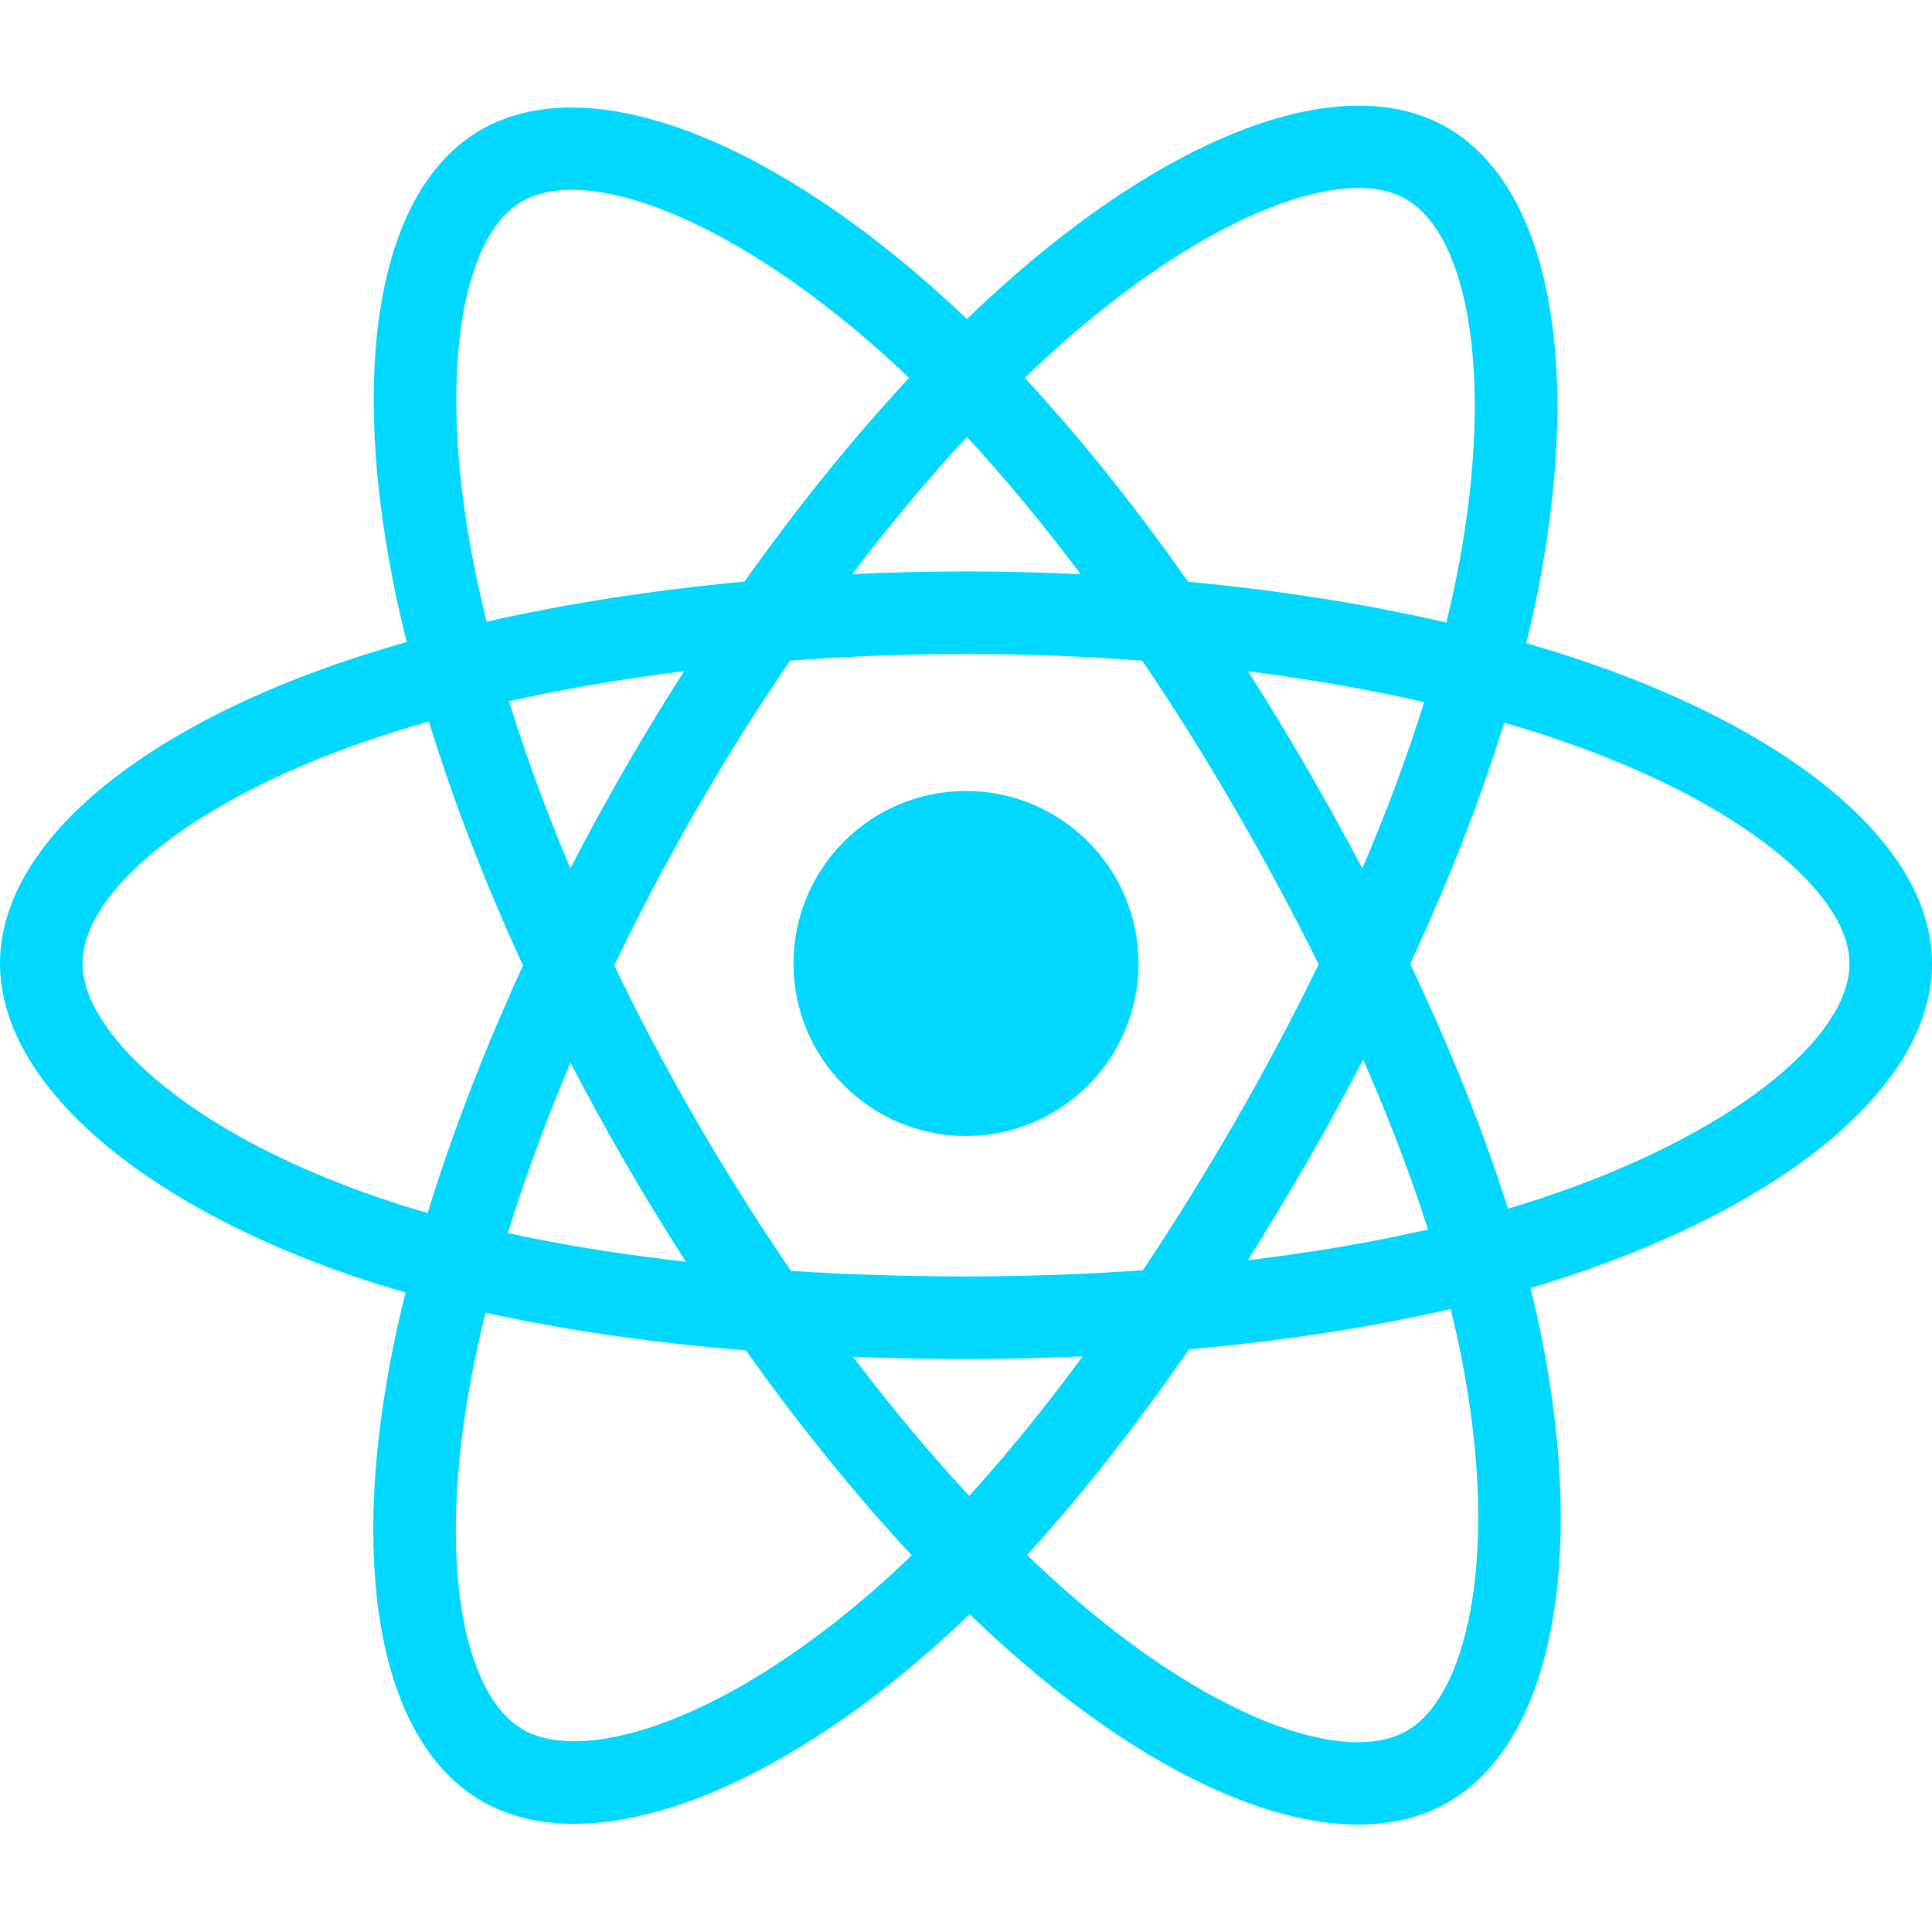
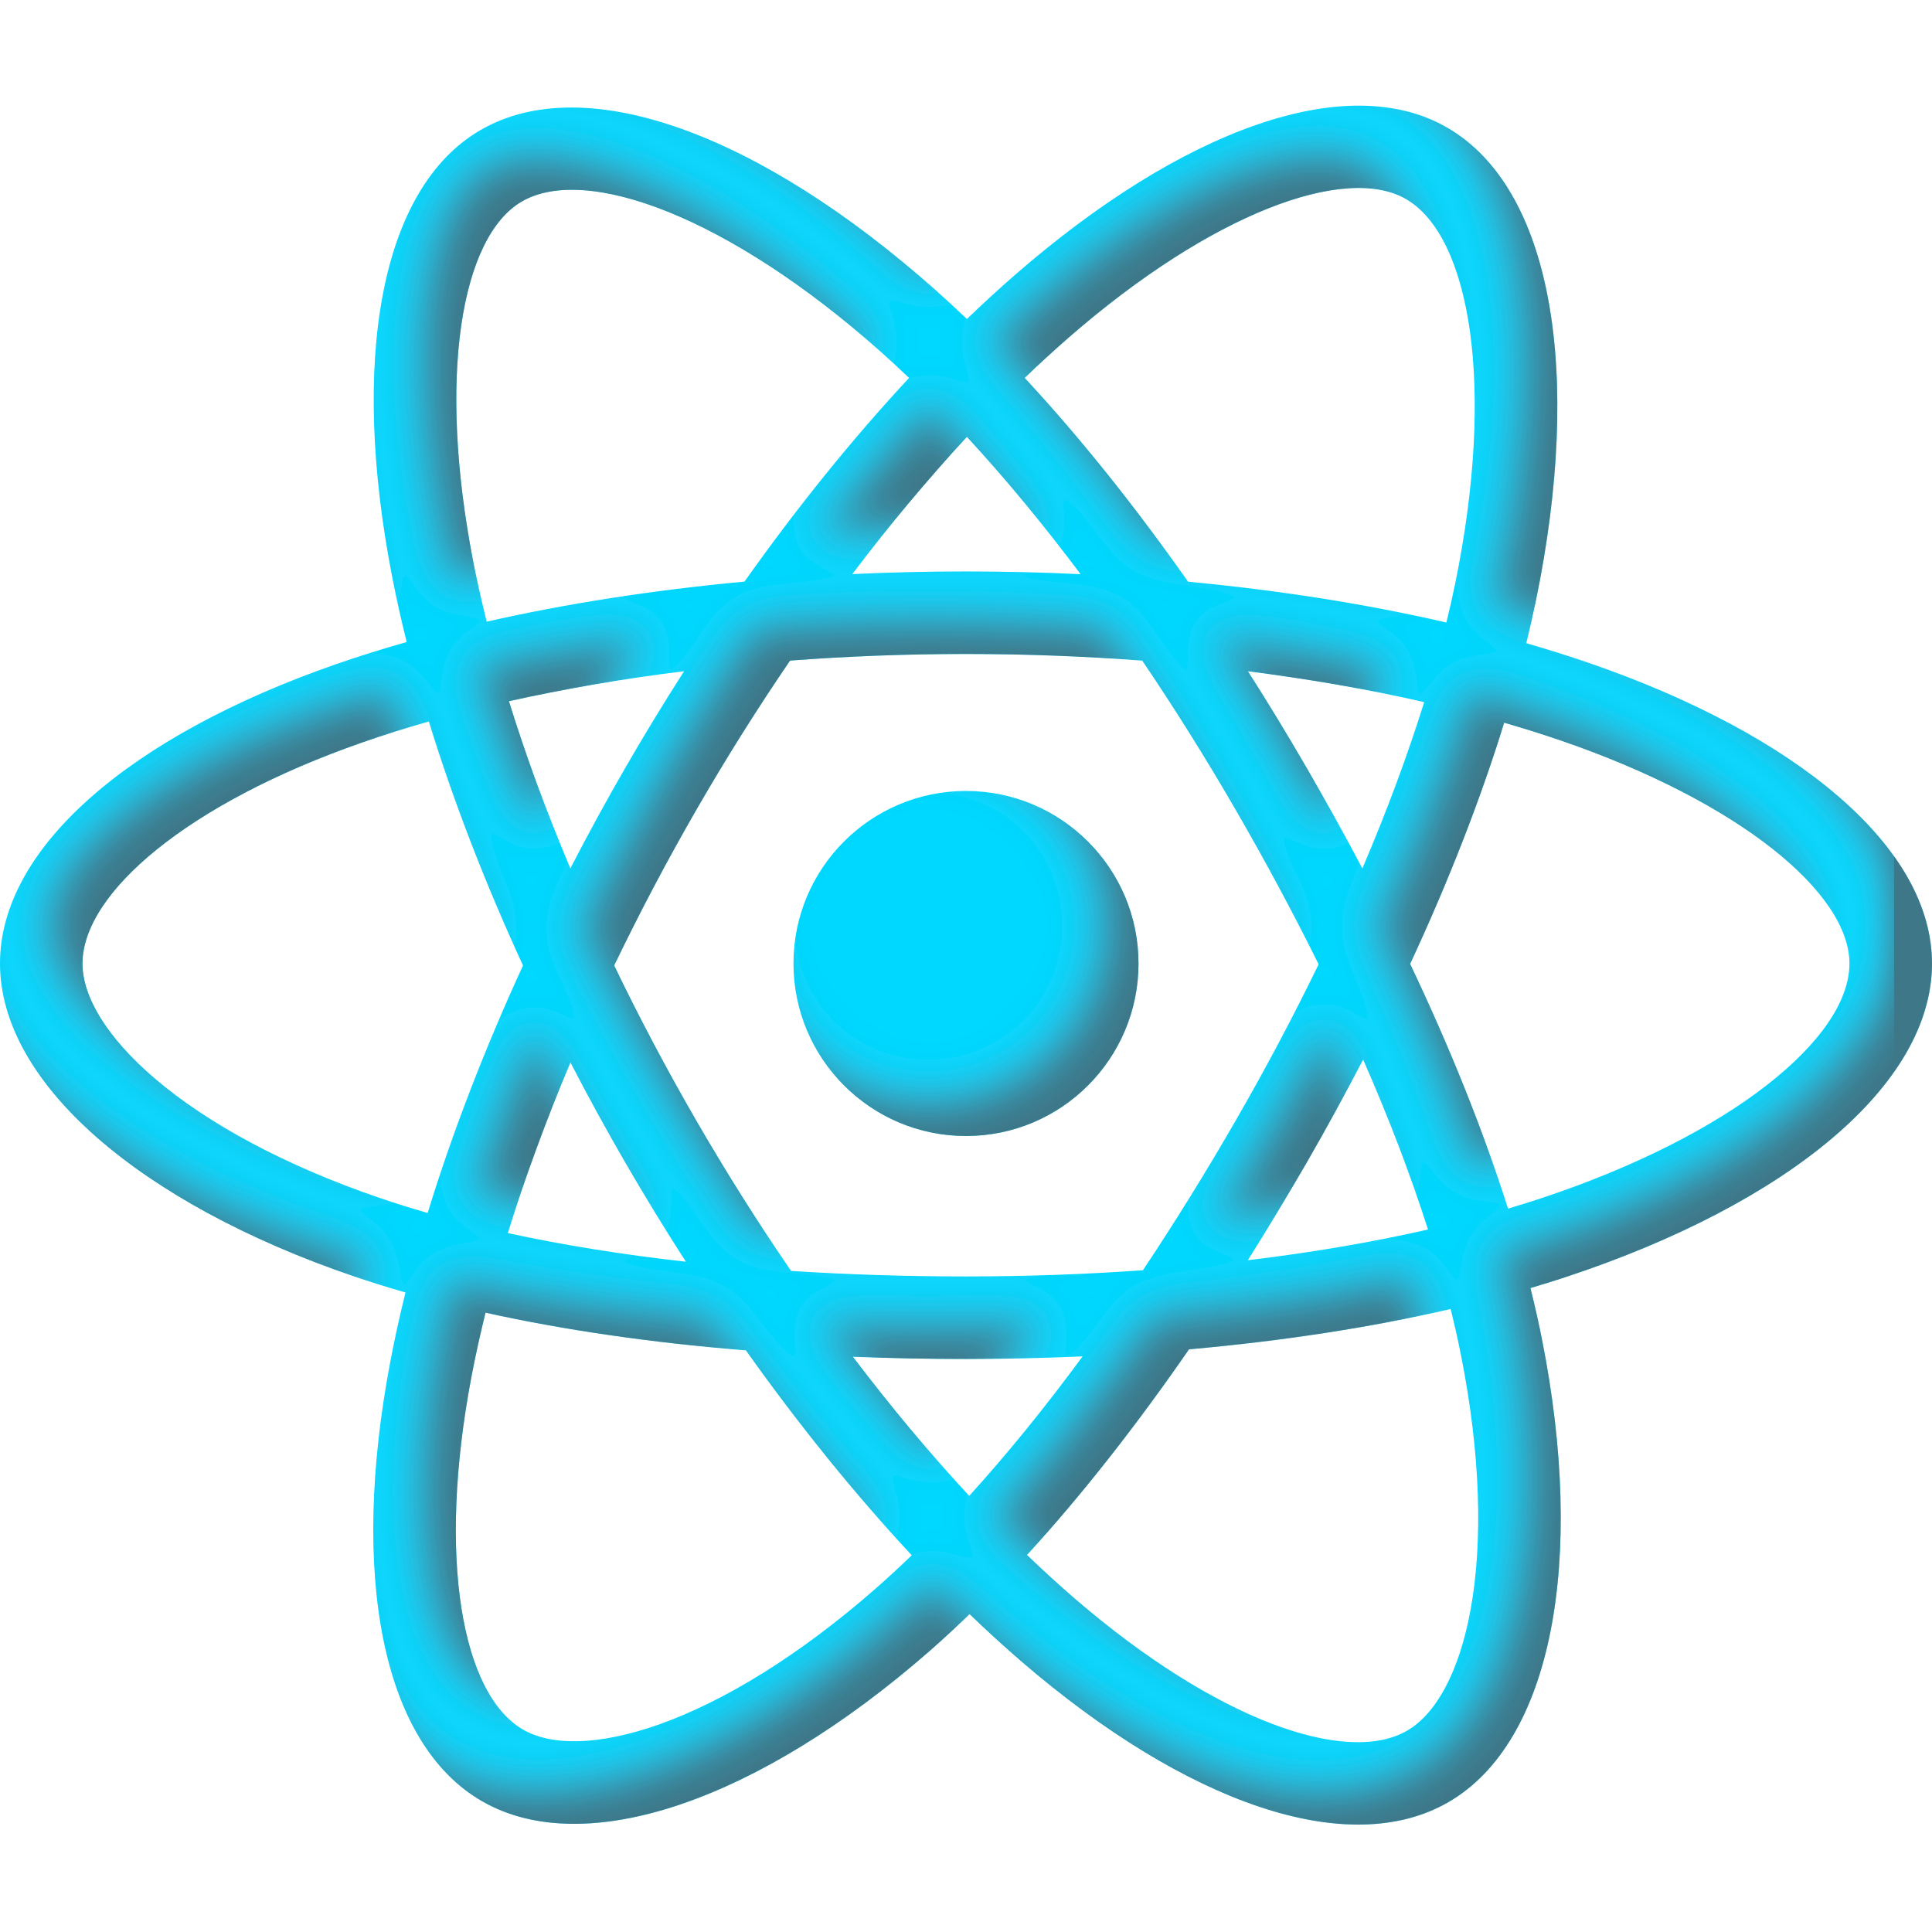
<svg xmlns="http://www.w3.org/2000/svg" width="256px" height="256px" viewBox="0 -14 256 256" version="1.1" preserveAspectRatio="xMidYMid">
+   <defs>
+     <filter id="innershadow" x0="-50%" y0="-50%" width="200%" height="200%">
+       <feGaussianBlur in="SourceAlpha" stdDeviation="3" result="blur" />
+       <feOffset dy="-5" dx="-5" />
+       <feComposite in2="SourceAlpha" operator="arithmetic" k2="-1" k3="1" result="shadowDiff" />
+       <feFlood flood-color="#444444" flood-opacity="0.8" />
+       <feComposite in2="shadowDiff" operator="in" />
+       <feComposite in2="SourceGraphic" operator="over" result="firstfilter" />
+     </filter>
+   </defs>
  <g>
-     <path d="M210.483,73.824 C207.828,72.91 205.076,72.045 202.242,71.227 C202.708,69.326 203.136,67.45 203.516,65.606 C209.754,35.325 205.675,10.93 191.747,2.898 C178.392,-4.803 156.551,3.227 134.493,22.424 C132.372,24.27 130.245,26.224 128.118,28.272 C126.702,26.917 125.287,25.608 123.877,24.355 C100.759,3.829 77.587,-4.822 63.673,3.233 C50.33,10.957 46.379,33.89 51.995,62.588 C52.537,65.36 53.171,68.191 53.887,71.069 C50.608,72 47.442,72.992 44.413,74.048 C17.309,83.497 0,98.307 0,113.668 C0,129.533 18.582,145.446 46.812,155.095 C49.039,155.857 51.351,156.577 53.733,157.26 C52.96,160.373 52.288,163.423 51.723,166.398 C46.369,194.598 50.55,216.989 63.857,224.664 C77.601,232.59 100.669,224.443 123.13,204.809 C124.906,203.257 126.687,201.611 128.472,199.886 C130.786,202.114 133.095,204.222 135.393,206.2 C157.15,224.922 178.638,232.482 191.932,224.786 C205.663,216.837 210.126,192.783 204.332,163.518 C203.89,161.283 203.375,159 202.797,156.676 C204.417,156.197 206.007,155.702 207.557,155.188 C236.905,145.465 256,129.745 256,113.668 C256,98.251 238.132,83.342 210.483,73.824 L210.483,73.824 Z M204.118,144.808 C202.718,145.271 201.282,145.719 199.818,146.153 C196.578,135.896 192.206,124.99 186.855,113.721 C191.961,102.721 196.165,91.954 199.314,81.764 C201.933,82.522 204.474,83.321 206.924,84.164 C230.613,92.32 245.064,104.377 245.064,113.668 C245.064,123.564 229.458,136.411 204.118,144.808 L204.118,144.808 Z M193.604,165.642 C196.166,178.583 196.531,190.283 194.835,199.429 C193.31,207.648 190.244,213.127 186.452,215.322 C178.385,219.991 161.132,213.921 142.525,197.91 C140.392,196.074 138.244,194.115 136.088,192.04 C143.302,184.151 150.511,174.98 157.547,164.794 C169.923,163.696 181.615,161.9 192.218,159.449 C192.74,161.556 193.204,163.622 193.604,165.642 L193.604,165.642 Z M87.276,214.515 C79.394,217.298 73.116,217.378 69.321,215.19 C61.246,210.533 57.889,192.554 62.468,168.438 C62.993,165.676 63.617,162.839 64.337,159.939 C74.823,162.258 86.43,163.927 98.835,164.933 C105.919,174.9 113.336,184.061 120.811,192.083 C119.178,193.659 117.551,195.16 115.934,196.575 C106.001,205.257 96.048,211.417 87.276,214.515 L87.276,214.515 Z M50.349,144.747 C37.866,140.48 27.557,134.935 20.491,128.884 C14.141,123.447 10.936,118.048 10.936,113.668 C10.936,104.346 24.833,92.456 48.012,84.375 C50.825,83.394 53.769,82.47 56.824,81.602 C60.028,92.022 64.23,102.917 69.301,113.934 C64.164,125.115 59.902,136.183 56.667,146.726 C54.489,146.099 52.379,145.44 50.349,144.747 L50.349,144.747 Z M62.727,60.488 C57.916,35.9 61.111,17.353 69.152,12.698 C77.716,7.74 96.654,14.809 116.615,32.533 C117.891,33.666 119.172,34.851 120.456,36.078 C113.018,44.065 105.669,53.157 98.648,63.066 C86.608,64.182 75.083,65.974 64.487,68.375 C63.821,65.695 63.231,63.062 62.727,60.488 L62.727,60.488 Z M173.154,87.755 C170.621,83.38 168.02,79.108 165.369,74.952 C173.537,75.985 181.363,77.356 188.712,79.033 C186.506,86.104 183.756,93.497 180.519,101.077 C178.196,96.668 175.74,92.223 173.154,87.755 L173.154,87.755 Z M128.122,43.894 C133.166,49.359 138.218,55.46 143.187,62.08 C138.18,61.844 133.111,61.721 128,61.721 C122.937,61.721 117.906,61.841 112.93,62.074 C117.904,55.515 122.999,49.422 128.122,43.894 L128.122,43.894 Z M82.802,87.831 C80.272,92.218 77.861,96.639 75.575,101.069 C72.391,93.516 69.666,86.089 67.441,78.917 C74.745,77.283 82.534,75.946 90.65,74.933 C87.961,79.127 85.339,83.43 82.802,87.83 L82.802,87.831 L82.802,87.831 Z M90.883,153.183 C82.498,152.247 74.592,150.98 67.29,149.39 C69.551,142.091 72.335,134.505 75.588,126.79 C77.879,131.216 80.299,135.638 82.845,140.036 L82.846,140.036 C85.439,144.515 88.126,148.904 90.883,153.183 L90.883,153.183 Z M128.425,184.213 C123.241,178.621 118.071,172.434 113.022,165.78 C117.924,165.972 122.921,166.071 128,166.071 C133.218,166.071 138.376,165.953 143.453,165.727 C138.468,172.501 133.435,178.697 128.425,184.213 L128.425,184.213 Z M180.623,126.396 C184.045,134.195 186.929,141.741 189.219,148.916 C181.797,150.61 173.783,151.974 165.339,152.987 C167.997,148.776 170.62,144.43 173.198,139.961 C175.805,135.438 178.282,130.909 180.623,126.396 L180.623,126.396 Z M163.725,134.497 C159.723,141.436 155.614,148.059 151.444,154.312 C143.847,154.855 135.999,155.135 128,155.135 C120.033,155.135 112.284,154.887 104.822,154.403 C100.483,148.068 96.285,141.425 92.309,134.557 L92.31,134.557 C88.344,127.707 84.694,120.799 81.387,113.93 C84.693,107.046 88.334,100.13 92.277,93.293 L92.276,93.294 C96.229,86.439 100.39,79.828 104.689,73.533 C112.302,72.957 120.11,72.657 128,72.657 L128,72.657 C135.926,72.657 143.743,72.96 151.354,73.54 C155.587,79.789 159.72,86.378 163.689,93.235 C167.703,100.169 171.39,107.038 174.725,113.775 C171.4,120.628 167.721,127.567 163.725,134.497 L163.725,134.497 Z M186.285,12.373 C194.857,17.317 198.191,37.254 192.805,63.399 C192.461,65.067 192.075,66.766 191.654,68.488 C181.033,66.037 169.5,64.214 157.425,63.081 C150.391,53.064 143.102,43.957 135.785,36.073 C137.752,34.181 139.716,32.376 141.673,30.673 C160.572,14.226 178.237,7.732 186.285,12.373 L186.285,12.373 Z M128,90.808 C140.625,90.808 150.86,101.043 150.86,113.668 C150.86,126.293 140.625,136.528 128,136.528 C115.375,136.528 105.14,126.293 105.14,113.668 C105.14,101.043 115.375,90.808 128,90.808 L128,90.808 Z" fill="#00D8FF" />
+     <path filter="url(#innershadow)" d="M210.483,73.824 C207.828,72.91 205.076,72.045 202.242,71.227 C202.708,69.326 203.136,67.45 203.516,65.606 C209.754,35.325 205.675,10.93 191.747,2.898 C178.392,-4.803 156.551,3.227 134.493,22.424 C132.372,24.27 130.245,26.224 128.118,28.272 C126.702,26.917 125.287,25.608 123.877,24.355 C100.759,3.829 77.587,-4.822 63.673,3.233 C50.33,10.957 46.379,33.89 51.995,62.588 C52.537,65.36 53.171,68.191 53.887,71.069 C50.608,72 47.442,72.992 44.413,74.048 C17.309,83.497 0,98.307 0,113.668 C0,129.533 18.582,145.446 46.812,155.095 C49.039,155.857 51.351,156.577 53.733,157.26 C52.96,160.373 52.288,163.423 51.723,166.398 C46.369,194.598 50.55,216.989 63.857,224.664 C77.601,232.59 100.669,224.443 123.13,204.809 C124.906,203.257 126.687,201.611 128.472,199.886 C130.786,202.114 133.095,204.222 135.393,206.2 C157.15,224.922 178.638,232.482 191.932,224.786 C205.663,216.837 210.126,192.783 204.332,163.518 C203.89,161.283 203.375,159 202.797,156.676 C204.417,156.197 206.007,155.702 207.557,155.188 C236.905,145.465 256,129.745 256,113.668 C256,98.251 238.132,83.342 210.483,73.824 L210.483,73.824 Z M204.118,144.808 C202.718,145.271 201.282,145.719 199.818,146.153 C196.578,135.896 192.206,124.99 186.855,113.721 C191.961,102.721 196.165,91.954 199.314,81.764 C201.933,82.522 204.474,83.321 206.924,84.164 C230.613,92.32 245.064,104.377 245.064,113.668 C245.064,123.564 229.458,136.411 204.118,144.808 L204.118,144.808 Z M193.604,165.642 C196.166,178.583 196.531,190.283 194.835,199.429 C193.31,207.648 190.244,213.127 186.452,215.322 C178.385,219.991 161.132,213.921 142.525,197.91 C140.392,196.074 138.244,194.115 136.088,192.04 C143.302,184.151 150.511,174.98 157.547,164.794 C169.923,163.696 181.615,161.9 192.218,159.449 C192.74,161.556 193.204,163.622 193.604,165.642 L193.604,165.642 Z M87.276,214.515 C79.394,217.298 73.116,217.378 69.321,215.19 C61.246,210.533 57.889,192.554 62.468,168.438 C62.993,165.676 63.617,162.839 64.337,159.939 C74.823,162.258 86.43,163.927 98.835,164.933 C105.919,174.9 113.336,184.061 120.811,192.083 C119.178,193.659 117.551,195.16 115.934,196.575 C106.001,205.257 96.048,211.417 87.276,214.515 L87.276,214.515 Z M50.349,144.747 C37.866,140.48 27.557,134.935 20.491,128.884 C14.141,123.447 10.936,118.048 10.936,113.668 C10.936,104.346 24.833,92.456 48.012,84.375 C50.825,83.394 53.769,82.47 56.824,81.602 C60.028,92.022 64.23,102.917 69.301,113.934 C64.164,125.115 59.902,136.183 56.667,146.726 C54.489,146.099 52.379,145.44 50.349,144.747 L50.349,144.747 Z M62.727,60.488 C57.916,35.9 61.111,17.353 69.152,12.698 C77.716,7.74 96.654,14.809 116.615,32.533 C117.891,33.666 119.172,34.851 120.456,36.078 C113.018,44.065 105.669,53.157 98.648,63.066 C86.608,64.182 75.083,65.974 64.487,68.375 C63.821,65.695 63.231,63.062 62.727,60.488 L62.727,60.488 Z M173.154,87.755 C170.621,83.38 168.02,79.108 165.369,74.952 C173.537,75.985 181.363,77.356 188.712,79.033 C186.506,86.104 183.756,93.497 180.519,101.077 C178.196,96.668 175.74,92.223 173.154,87.755 L173.154,87.755 Z M128.122,43.894 C133.166,49.359 138.218,55.46 143.187,62.08 C138.18,61.844 133.111,61.721 128,61.721 C122.937,61.721 117.906,61.841 112.93,62.074 C117.904,55.515 122.999,49.422 128.122,43.894 L128.122,43.894 Z M82.802,87.831 C80.272,92.218 77.861,96.639 75.575,101.069 C72.391,93.516 69.666,86.089 67.441,78.917 C74.745,77.283 82.534,75.946 90.65,74.933 C87.961,79.127 85.339,83.43 82.802,87.83 L82.802,87.831 L82.802,87.831 Z M90.883,153.183 C82.498,152.247 74.592,150.98 67.29,149.39 C69.551,142.091 72.335,134.505 75.588,126.79 C77.879,131.216 80.299,135.638 82.845,140.036 L82.846,140.036 C85.439,144.515 88.126,148.904 90.883,153.183 L90.883,153.183 Z M128.425,184.213 C123.241,178.621 118.071,172.434 113.022,165.78 C117.924,165.972 122.921,166.071 128,166.071 C133.218,166.071 138.376,165.953 143.453,165.727 C138.468,172.501 133.435,178.697 128.425,184.213 L128.425,184.213 Z M180.623,126.396 C184.045,134.195 186.929,141.741 189.219,148.916 C181.797,150.61 173.783,151.974 165.339,152.987 C167.997,148.776 170.62,144.43 173.198,139.961 C175.805,135.438 178.282,130.909 180.623,126.396 L180.623,126.396 Z M163.725,134.497 C159.723,141.436 155.614,148.059 151.444,154.312 C143.847,154.855 135.999,155.135 128,155.135 C120.033,155.135 112.284,154.887 104.822,154.403 C100.483,148.068 96.285,141.425 92.309,134.557 L92.31,134.557 C88.344,127.707 84.694,120.799 81.387,113.93 C84.693,107.046 88.334,100.13 92.277,93.293 L92.276,93.294 C96.229,86.439 100.39,79.828 104.689,73.533 C112.302,72.957 120.11,72.657 128,72.657 L128,72.657 C135.926,72.657 143.743,72.96 151.354,73.54 C155.587,79.789 159.72,86.378 163.689,93.235 C167.703,100.169 171.39,107.038 174.725,113.775 C171.4,120.628 167.721,127.567 163.725,134.497 L163.725,134.497 Z M186.285,12.373 C194.857,17.317 198.191,37.254 192.805,63.399 C192.461,65.067 192.075,66.766 191.654,68.488 C181.033,66.037 169.5,64.214 157.425,63.081 C150.391,53.064 143.102,43.957 135.785,36.073 C137.752,34.181 139.716,32.376 141.673,30.673 C160.572,14.226 178.237,7.732 186.285,12.373 L186.285,12.373 Z M128,90.808 C140.625,90.808 150.86,101.043 150.86,113.668 C150.86,126.293 140.625,136.528 128,136.528 C115.375,136.528 105.14,126.293 105.14,113.668 C105.14,101.043 115.375,90.808 128,90.808 L128,90.808 Z" fill="#00D8FF" />
  </g>
</svg>
